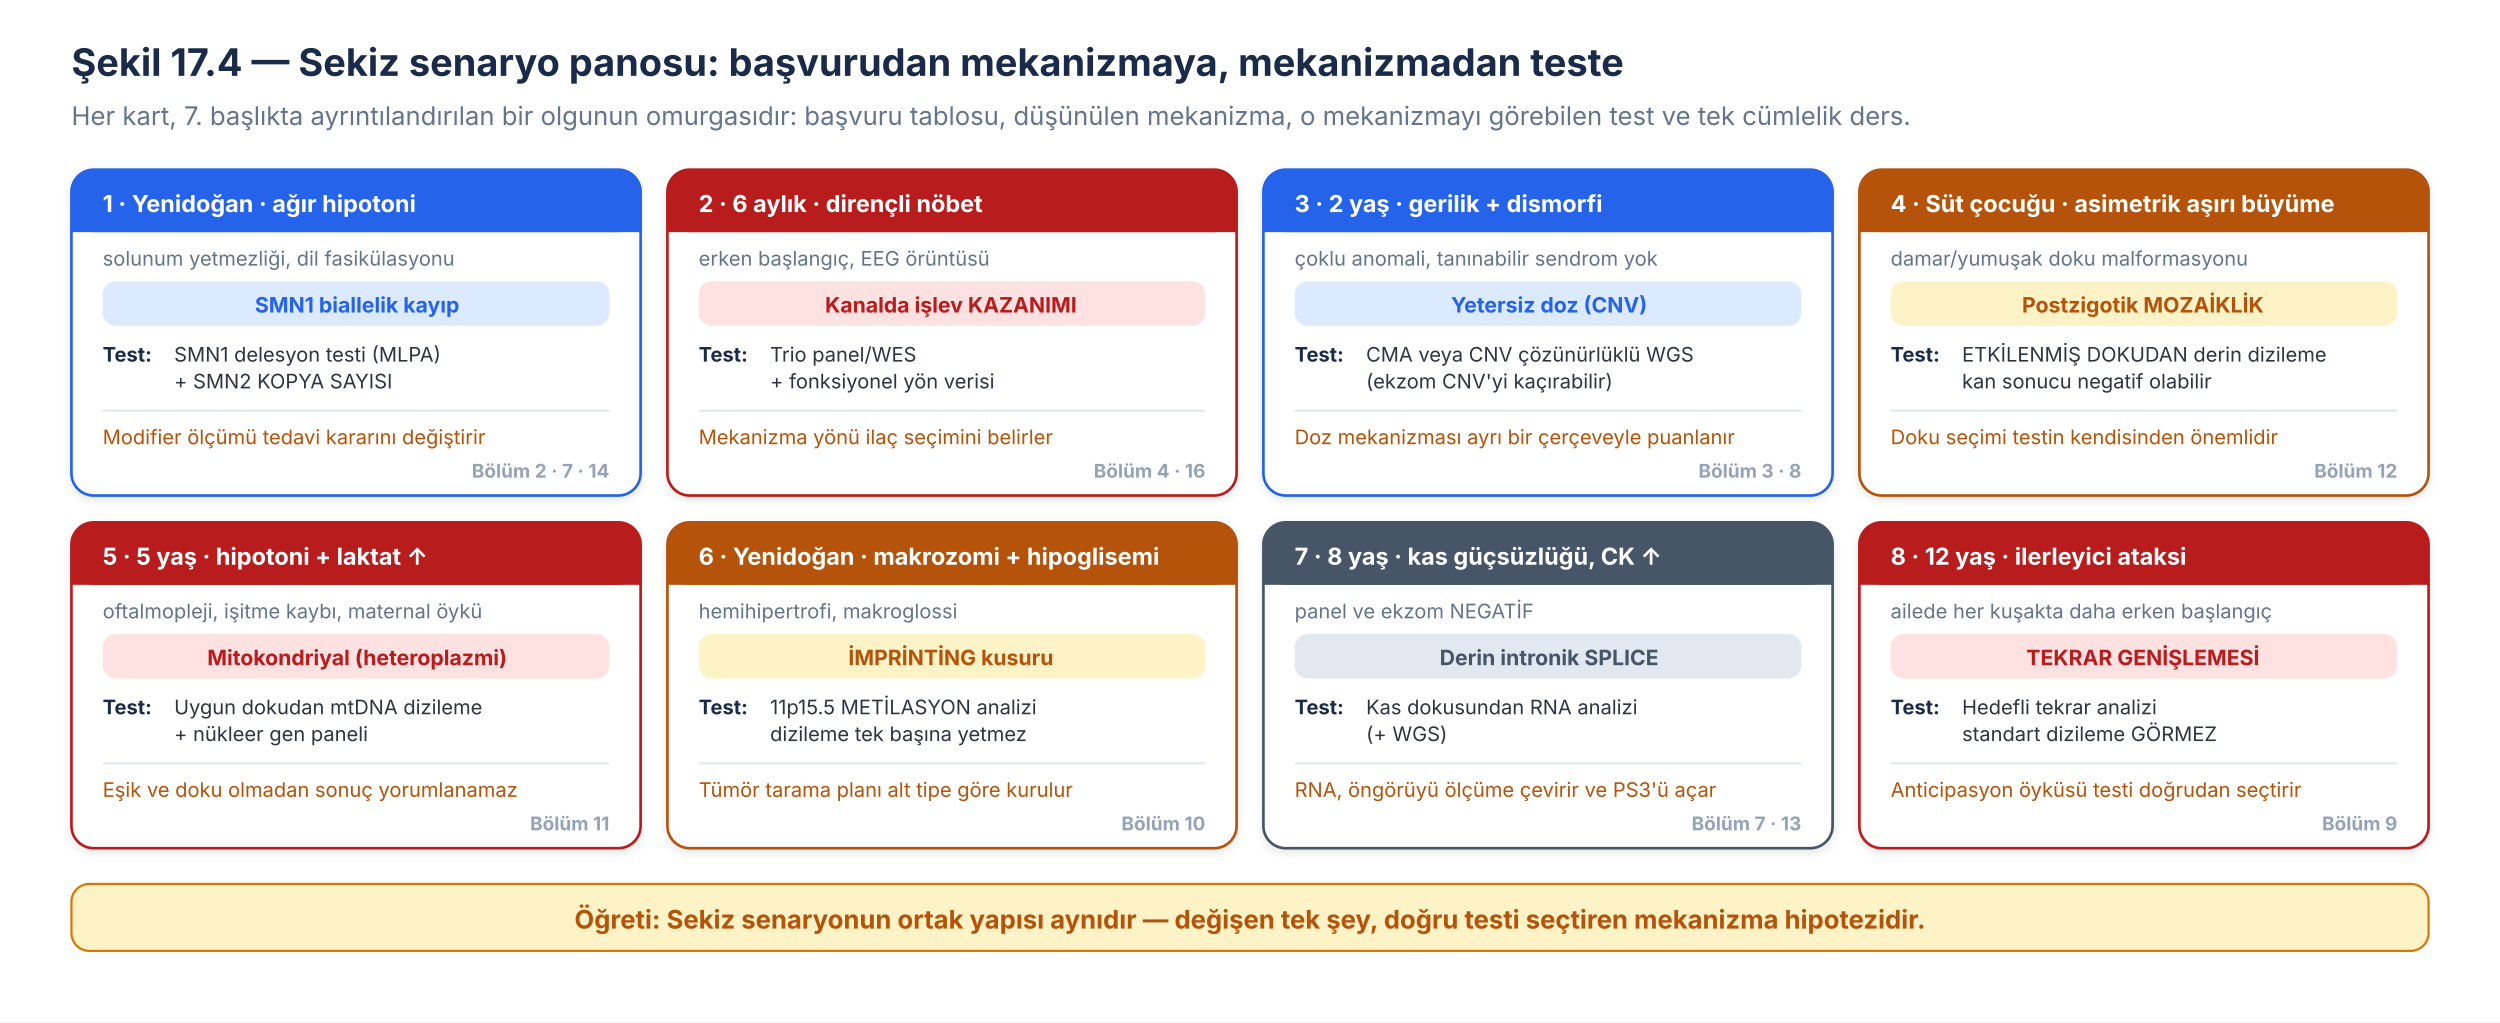
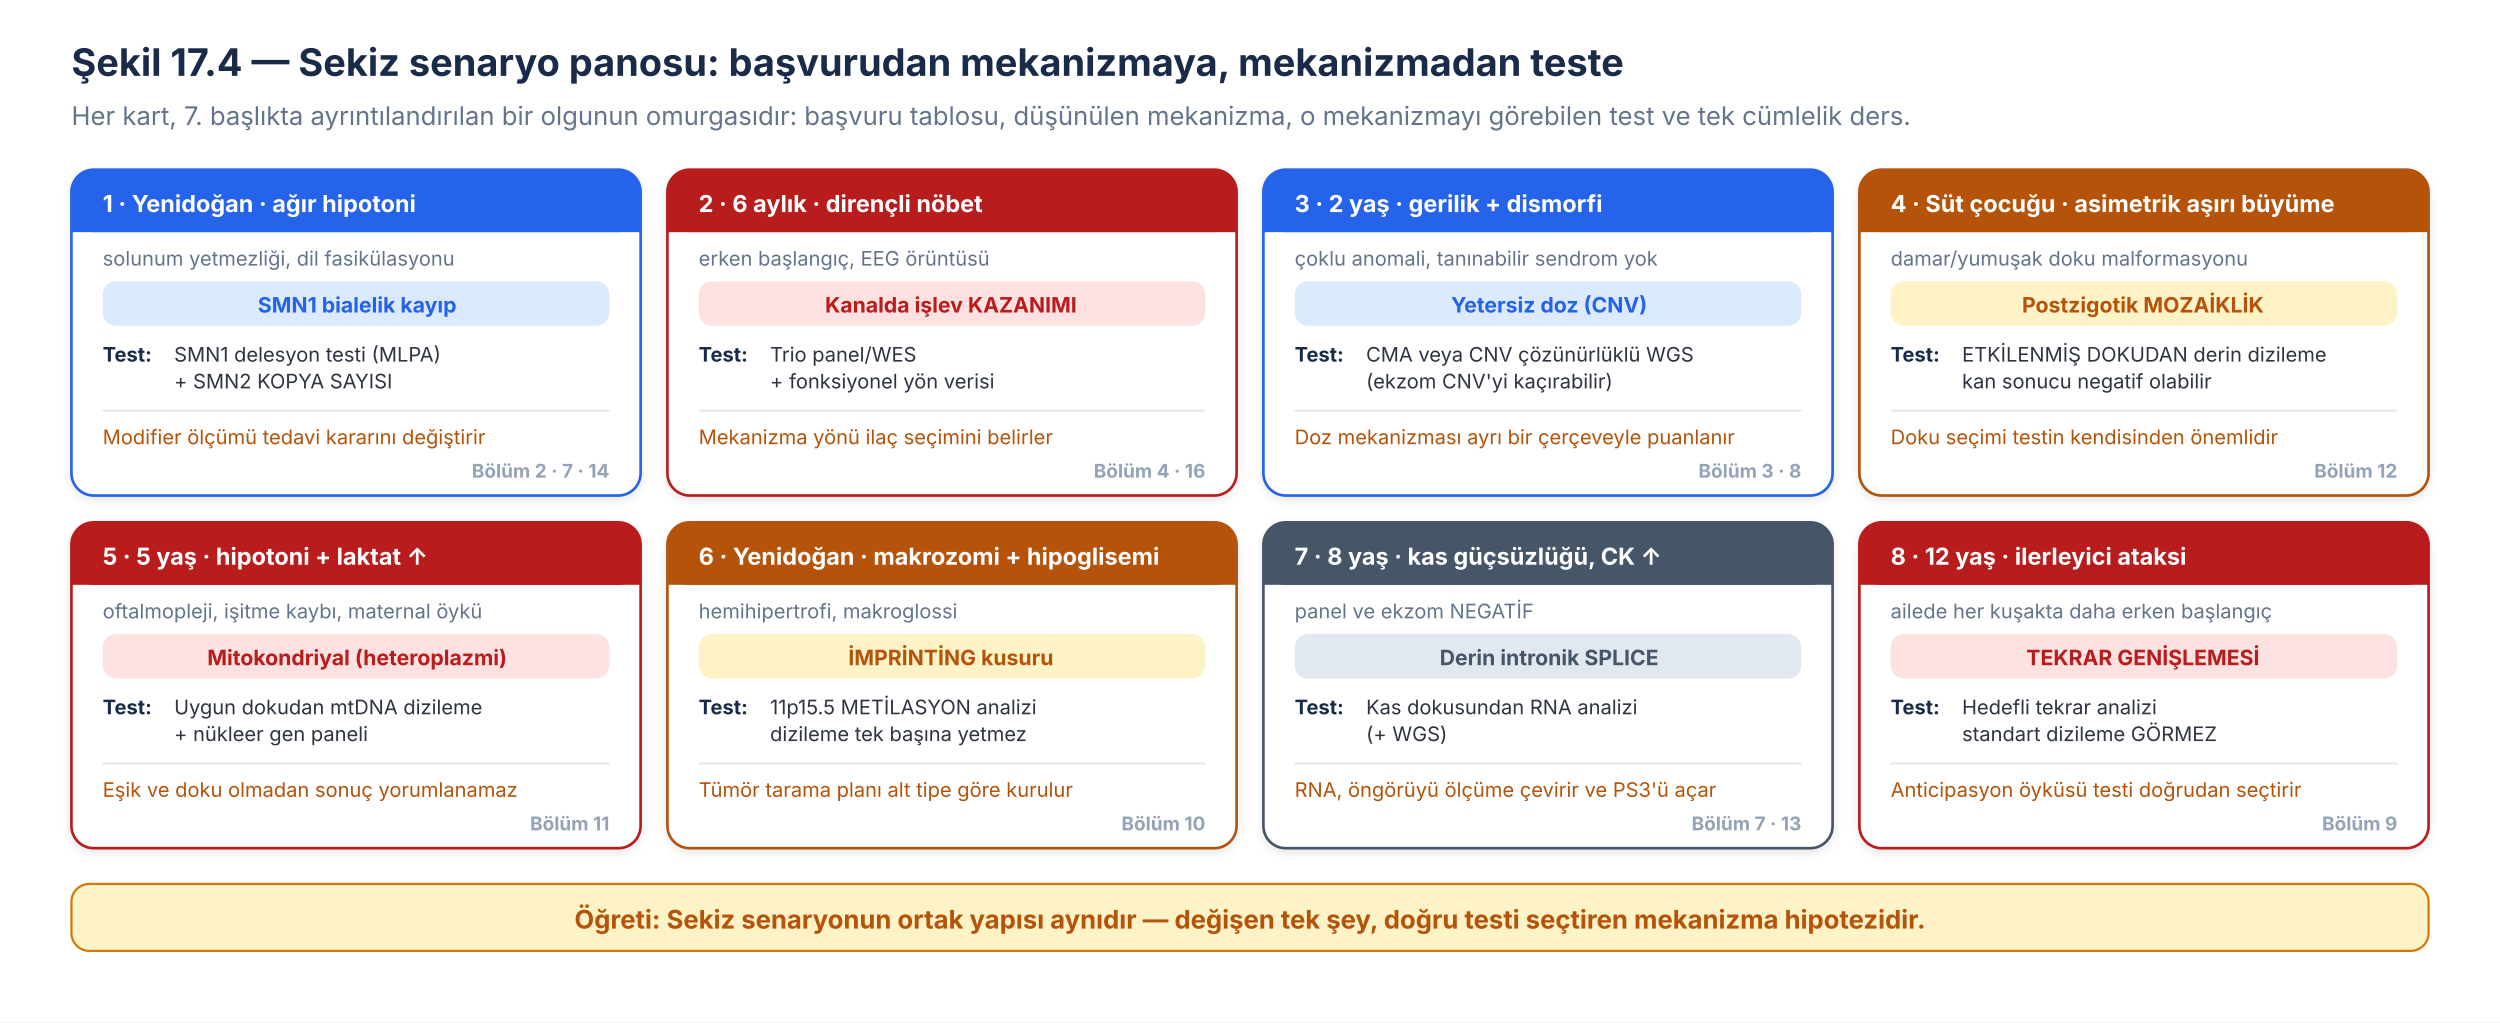
<svg xmlns="http://www.w3.org/2000/svg" viewBox="0 0 1120 458" width="1120" height="458" font-family="Inter, 'Source Sans 3', 'Helvetica Neue', Arial, sans-serif">
  <rect x="0" y="0" width="1120" height="458" fill="#ffffff" />
  <defs>
    <filter id="sh61" x="-20%" y="-20%" width="140%" height="140%">
      <feDropShadow dx="0" dy="1.5" stdDeviation="2" flood-opacity="0.10" />
    </filter>
  </defs>
  <text x="32" y="34" font-size="17" font-weight="700" fill="#1A2B4A">Şekil 17.4 — Sekiz senaryo panosu: başvurudan mekanizmaya, mekanizmadan teste</text>
  <text x="32" y="56" font-size="11.5" fill="#64748B">Her kart, 7. başlıkta ayrıntılandırılan bir olgunun omurgasıdır: başvuru tablosu, düşünülen mekanizma, o mekanizmayı görebilen test ve tek cümlelik ders.</text>
  <g filter="url(#sh61)">
    <rect x="32" y="76" width="255" height="146" rx="10" fill="#ffffff" stroke="#2563EB" stroke-width="1.2" />
  </g>
  <rect x="32" y="76" width="255" height="28" rx="10" fill="#2563EB" />
  <rect x="32" y="94" width="255" height="10" fill="#2563EB" />
  <text x="46" y="95" font-size="10.5" font-weight="700" fill="#ffffff">1 · Yenidoğan · ağır hipotoni</text>
  <text x="46" y="119" font-size="9" fill="#64748B">solunum yetmezliği, dil fasikülasyonu</text>
  <rect x="46" y="126" width="227" height="20" rx="6" fill="#DBEAFE" />
-   <text x="160" y="140" font-size="9.5" font-weight="700" fill="#2563EB" text-anchor="middle">SMN1 biallelik kayıp</text>
+   <text x="160" y="140" font-size="9.5" font-weight="700" fill="#2563EB" text-anchor="middle">SMN1 bialelik kayıp</text>
  <text x="46" y="162" font-size="9" font-weight="700" fill="#1A2B4A">Test:</text>
  <text x="78" y="162" font-size="9" fill="#2E3440">SMN1 delesyon testi (MLPA)</text>
  <text x="78" y="174" font-size="9" fill="#2E3440">+ SMN2 KOPYA SAYISI</text>
  <line x1="46" y1="184" x2="273" y2="184" stroke="#E2E8F0" stroke-width="1" />
  <text x="46" y="199" font-size="9" fill="#B45309">Modifier ölçümü tedavi kararını değiştirir</text>
  <text x="273" y="214" font-size="8.5" font-weight="700" fill="#94A3B8" text-anchor="end">Bölüm 2 · 7 · 14</text>
  <g filter="url(#sh61)">
    <rect x="299" y="76" width="255" height="146" rx="10" fill="#ffffff" stroke="#B91C1C" stroke-width="1.2" />
  </g>
  <rect x="299" y="76" width="255" height="28" rx="10" fill="#B91C1C" />
  <rect x="299" y="94" width="255" height="10" fill="#B91C1C" />
  <text x="313" y="95" font-size="10.5" font-weight="700" fill="#ffffff">2 · 6 aylık · dirençli nöbet</text>
  <text x="313" y="119" font-size="9" fill="#64748B">erken başlangıç, EEG örüntüsü</text>
  <rect x="313" y="126" width="227" height="20" rx="6" fill="#FEE2E2" />
  <text x="426" y="140" font-size="9.5" font-weight="700" fill="#B91C1C" text-anchor="middle">Kanalda işlev KAZANIMI</text>
  <text x="313" y="162" font-size="9" font-weight="700" fill="#1A2B4A">Test:</text>
  <text x="345" y="162" font-size="9" fill="#2E3440">Trio panel/WES</text>
  <text x="345" y="174" font-size="9" fill="#2E3440">+ fonksiyonel yön verisi</text>
  <line x1="313" y1="184" x2="540" y2="184" stroke="#E2E8F0" stroke-width="1" />
  <text x="313" y="199" font-size="9" fill="#B45309">Mekanizma yönü ilaç seçimini belirler</text>
  <text x="540" y="214" font-size="8.5" font-weight="700" fill="#94A3B8" text-anchor="end">Bölüm 4 · 16</text>
  <g filter="url(#sh61)">
    <rect x="566" y="76" width="255" height="146" rx="10" fill="#ffffff" stroke="#2563EB" stroke-width="1.2" />
  </g>
  <rect x="566" y="76" width="255" height="28" rx="10" fill="#2563EB" />
  <rect x="566" y="94" width="255" height="10" fill="#2563EB" />
  <text x="580" y="95" font-size="10.5" font-weight="700" fill="#ffffff">3 · 2 yaş · gerilik + dismorfi</text>
  <text x="580" y="119" font-size="9" fill="#64748B">çoklu anomali, tanınabilir sendrom yok</text>
  <rect x="580" y="126" width="227" height="20" rx="6" fill="#DBEAFE" />
  <text x="694" y="140" font-size="9.5" font-weight="700" fill="#2563EB" text-anchor="middle">Yetersiz doz (CNV)</text>
  <text x="580" y="162" font-size="9" font-weight="700" fill="#1A2B4A">Test:</text>
  <text x="612" y="162" font-size="9" fill="#2E3440">CMA veya CNV çözünürlüklü WGS</text>
  <text x="612" y="174" font-size="9" fill="#2E3440">(ekzom CNV'yi kaçırabilir)</text>
  <line x1="580" y1="184" x2="807" y2="184" stroke="#E2E8F0" stroke-width="1" />
  <text x="580" y="199" font-size="9" fill="#B45309">Doz mekanizması ayrı bir çerçeveyle puanlanır</text>
  <text x="807" y="214" font-size="8.5" font-weight="700" fill="#94A3B8" text-anchor="end">Bölüm 3 · 8</text>
  <g filter="url(#sh61)">
    <rect x="833" y="76" width="255" height="146" rx="10" fill="#ffffff" stroke="#B45309" stroke-width="1.2" />
  </g>
  <rect x="833" y="76" width="255" height="28" rx="10" fill="#B45309" />
  <rect x="833" y="94" width="255" height="10" fill="#B45309" />
  <text x="847" y="95" font-size="10.5" font-weight="700" fill="#ffffff">4 · Süt çocuğu · asimetrik aşırı büyüme</text>
  <text x="847" y="119" font-size="9" fill="#64748B">damar/yumuşak doku malformasyonu</text>
  <rect x="847" y="126" width="227" height="20" rx="6" fill="#FEF3C7" />
  <text x="960" y="140" font-size="9.5" font-weight="700" fill="#B45309" text-anchor="middle">Postzigotik MOZAİKLİK</text>
  <text x="847" y="162" font-size="9" font-weight="700" fill="#1A2B4A">Test:</text>
  <text x="879" y="162" font-size="9" fill="#2E3440">ETKİLENMİŞ DOKUDAN derin dizileme</text>
  <text x="879" y="174" font-size="9" fill="#2E3440">kan sonucu negatif olabilir</text>
  <line x1="847" y1="184" x2="1074" y2="184" stroke="#E2E8F0" stroke-width="1" />
  <text x="847" y="199" font-size="9" fill="#B45309">Doku seçimi testin kendisinden önemlidir</text>
  <text x="1074" y="214" font-size="8.5" font-weight="700" fill="#94A3B8" text-anchor="end">Bölüm 12</text>
  <g filter="url(#sh61)">
    <rect x="32" y="234" width="255" height="146" rx="10" fill="#ffffff" stroke="#B91C1C" stroke-width="1.2" />
  </g>
  <rect x="32" y="234" width="255" height="28" rx="10" fill="#B91C1C" />
  <rect x="32" y="252" width="255" height="10" fill="#B91C1C" />
  <text x="46" y="253" font-size="10.5" font-weight="700" fill="#ffffff">5 · 5 yaş · hipotoni + laktat ↑</text>
  <text x="46" y="277" font-size="9" fill="#64748B">oftalmopleji, işitme kaybı, maternal öykü</text>
  <rect x="46" y="284" width="227" height="20" rx="6" fill="#FEE2E2" />
  <text x="160" y="298" font-size="9.5" font-weight="700" fill="#B91C1C" text-anchor="middle">Mitokondriyal (heteroplazmi)</text>
  <text x="46" y="320" font-size="9" font-weight="700" fill="#1A2B4A">Test:</text>
  <text x="78" y="320" font-size="9" fill="#2E3440">Uygun dokudan mtDNA dizileme</text>
  <text x="78" y="332" font-size="9" fill="#2E3440">+ nükleer gen paneli</text>
  <line x1="46" y1="342" x2="273" y2="342" stroke="#E2E8F0" stroke-width="1" />
  <text x="46" y="357" font-size="9" fill="#B45309">Eşik ve doku olmadan sonuç yorumlanamaz</text>
  <text x="273" y="372" font-size="8.5" font-weight="700" fill="#94A3B8" text-anchor="end">Bölüm 11</text>
  <g filter="url(#sh61)">
    <rect x="299" y="234" width="255" height="146" rx="10" fill="#ffffff" stroke="#B45309" stroke-width="1.2" />
  </g>
  <rect x="299" y="234" width="255" height="28" rx="10" fill="#B45309" />
  <rect x="299" y="252" width="255" height="10" fill="#B45309" />
  <text x="313" y="253" font-size="10.5" font-weight="700" fill="#ffffff">6 · Yenidoğan · makrozomi + hipoglisemi</text>
  <text x="313" y="277" font-size="9" fill="#64748B">hemihipertrofi, makroglossi</text>
  <rect x="313" y="284" width="227" height="20" rx="6" fill="#FEF3C7" />
  <text x="426" y="298" font-size="9.5" font-weight="700" fill="#B45309" text-anchor="middle">İMPRİNTİNG kusuru</text>
  <text x="313" y="320" font-size="9" font-weight="700" fill="#1A2B4A">Test:</text>
  <text x="345" y="320" font-size="9" fill="#2E3440">11p15.5 METİLASYON analizi</text>
  <text x="345" y="332" font-size="9" fill="#2E3440">dizileme tek başına yetmez</text>
  <line x1="313" y1="342" x2="540" y2="342" stroke="#E2E8F0" stroke-width="1" />
  <text x="313" y="357" font-size="9" fill="#B45309">Tümör tarama planı alt tipe göre kurulur</text>
  <text x="540" y="372" font-size="8.5" font-weight="700" fill="#94A3B8" text-anchor="end">Bölüm 10</text>
  <g filter="url(#sh61)">
    <rect x="566" y="234" width="255" height="146" rx="10" fill="#ffffff" stroke="#475569" stroke-width="1.2" />
  </g>
  <rect x="566" y="234" width="255" height="28" rx="10" fill="#475569" />
  <rect x="566" y="252" width="255" height="10" fill="#475569" />
  <text x="580" y="253" font-size="10.5" font-weight="700" fill="#ffffff">7 · 8 yaş · kas güçsüzlüğü, CK ↑</text>
  <text x="580" y="277" font-size="9" fill="#64748B">panel ve ekzom NEGATİF</text>
  <rect x="580" y="284" width="227" height="20" rx="6" fill="#E2E8F0" />
  <text x="694" y="298" font-size="9.5" font-weight="700" fill="#475569" text-anchor="middle">Derin intronik SPLICE</text>
  <text x="580" y="320" font-size="9" font-weight="700" fill="#1A2B4A">Test:</text>
  <text x="612" y="320" font-size="9" fill="#2E3440">Kas dokusundan RNA analizi</text>
  <text x="612" y="332" font-size="9" fill="#2E3440">(+ WGS)</text>
  <line x1="580" y1="342" x2="807" y2="342" stroke="#E2E8F0" stroke-width="1" />
  <text x="580" y="357" font-size="9" fill="#B45309">RNA, öngörüyü ölçüme çevirir ve PS3'ü açar</text>
  <text x="807" y="372" font-size="8.5" font-weight="700" fill="#94A3B8" text-anchor="end">Bölüm 7 · 13</text>
  <g filter="url(#sh61)">
    <rect x="833" y="234" width="255" height="146" rx="10" fill="#ffffff" stroke="#B91C1C" stroke-width="1.2" />
  </g>
  <rect x="833" y="234" width="255" height="28" rx="10" fill="#B91C1C" />
  <rect x="833" y="252" width="255" height="10" fill="#B91C1C" />
  <text x="847" y="253" font-size="10.5" font-weight="700" fill="#ffffff">8 · 12 yaş · ilerleyici ataksi</text>
  <text x="847" y="277" font-size="9" fill="#64748B">ailede her kuşakta daha erken başlangıç</text>
  <rect x="847" y="284" width="227" height="20" rx="6" fill="#FEE2E2" />
  <text x="960" y="298" font-size="9.5" font-weight="700" fill="#B91C1C" text-anchor="middle">TEKRAR GENİŞLEMESİ</text>
  <text x="847" y="320" font-size="9" font-weight="700" fill="#1A2B4A">Test:</text>
  <text x="879" y="320" font-size="9" fill="#2E3440">Hedefli tekrar analizi</text>
  <text x="879" y="332" font-size="9" fill="#2E3440">standart dizileme GÖRMEZ</text>
  <line x1="847" y1="342" x2="1074" y2="342" stroke="#E2E8F0" stroke-width="1" />
  <text x="847" y="357" font-size="9" fill="#B45309">Anticipasyon öyküsü testi doğrudan seçtirir</text>
  <text x="1074" y="372" font-size="8.5" font-weight="700" fill="#94A3B8" text-anchor="end">Bölüm 9</text>
  <rect x="32" y="396" width="1056" height="30" rx="8" fill="#FEF3C7" stroke="#D97706" stroke-width="1" />
  <text x="560" y="416" font-size="11.5" font-weight="700" fill="#B45309" text-anchor="middle">Öğreti: Sekiz senaryonun ortak yapısı aynıdır — değişen tek şey, doğru testi seçtiren mekanizma hipotezidir.</text>
</svg>
